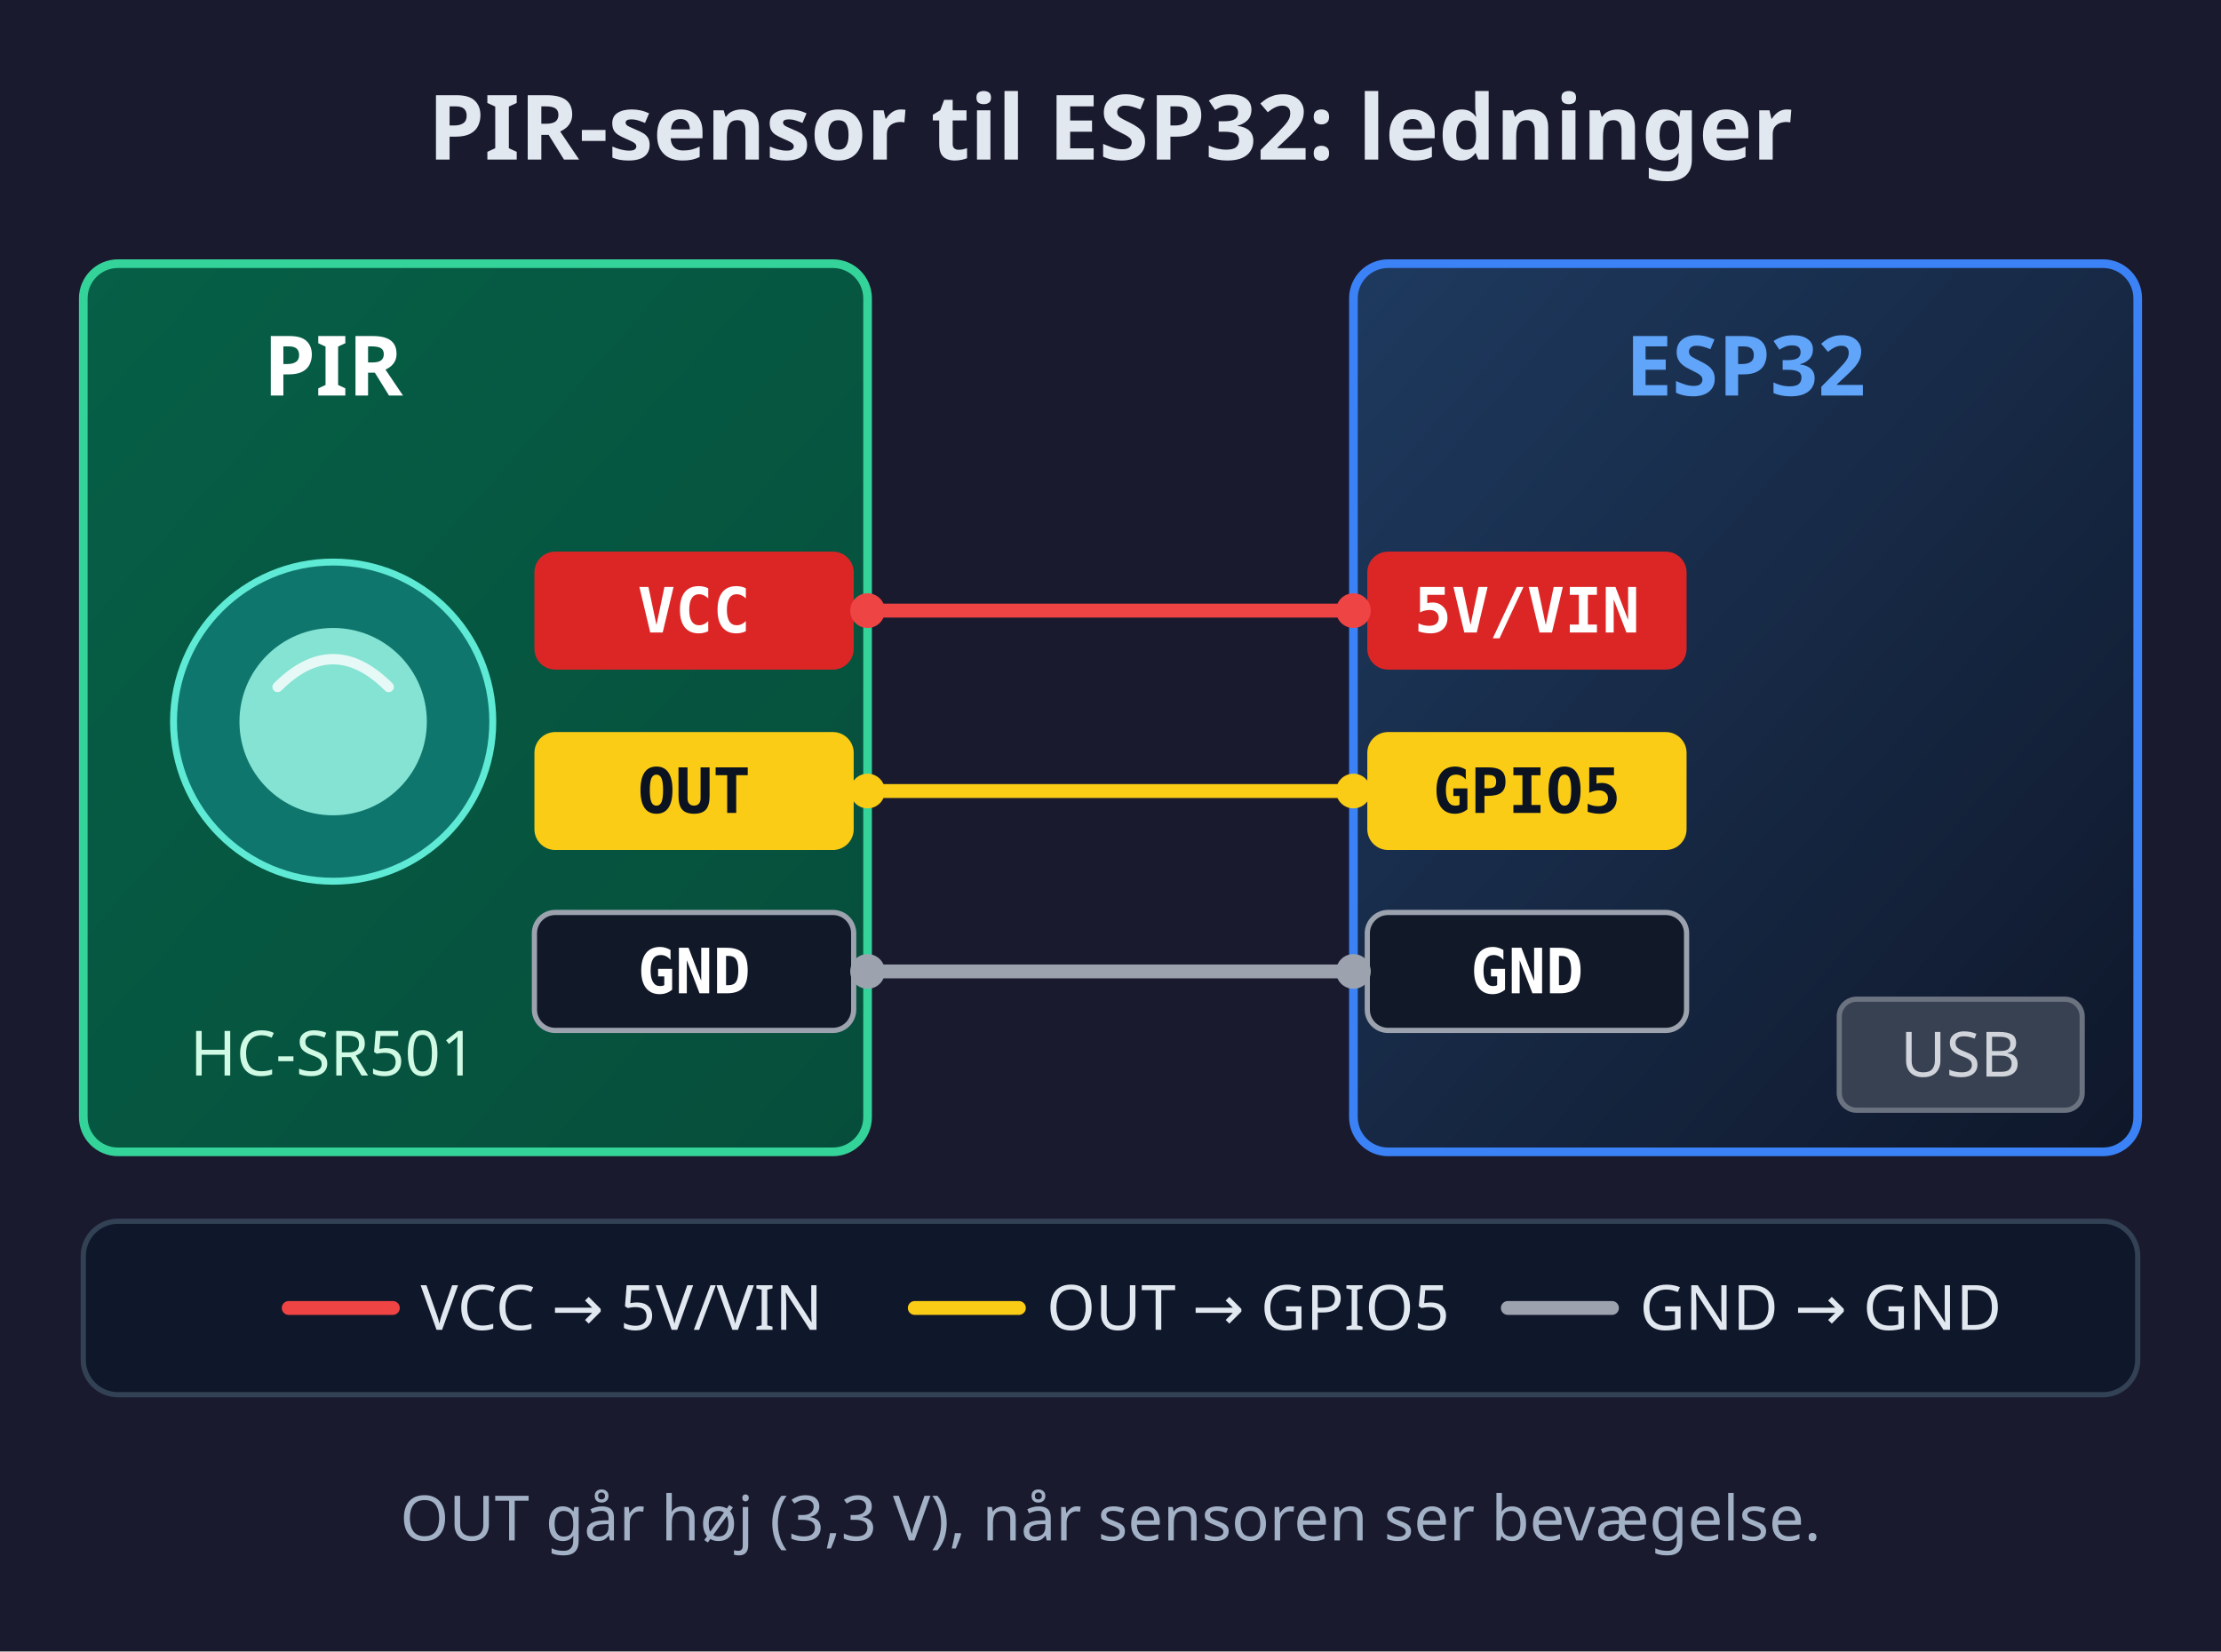
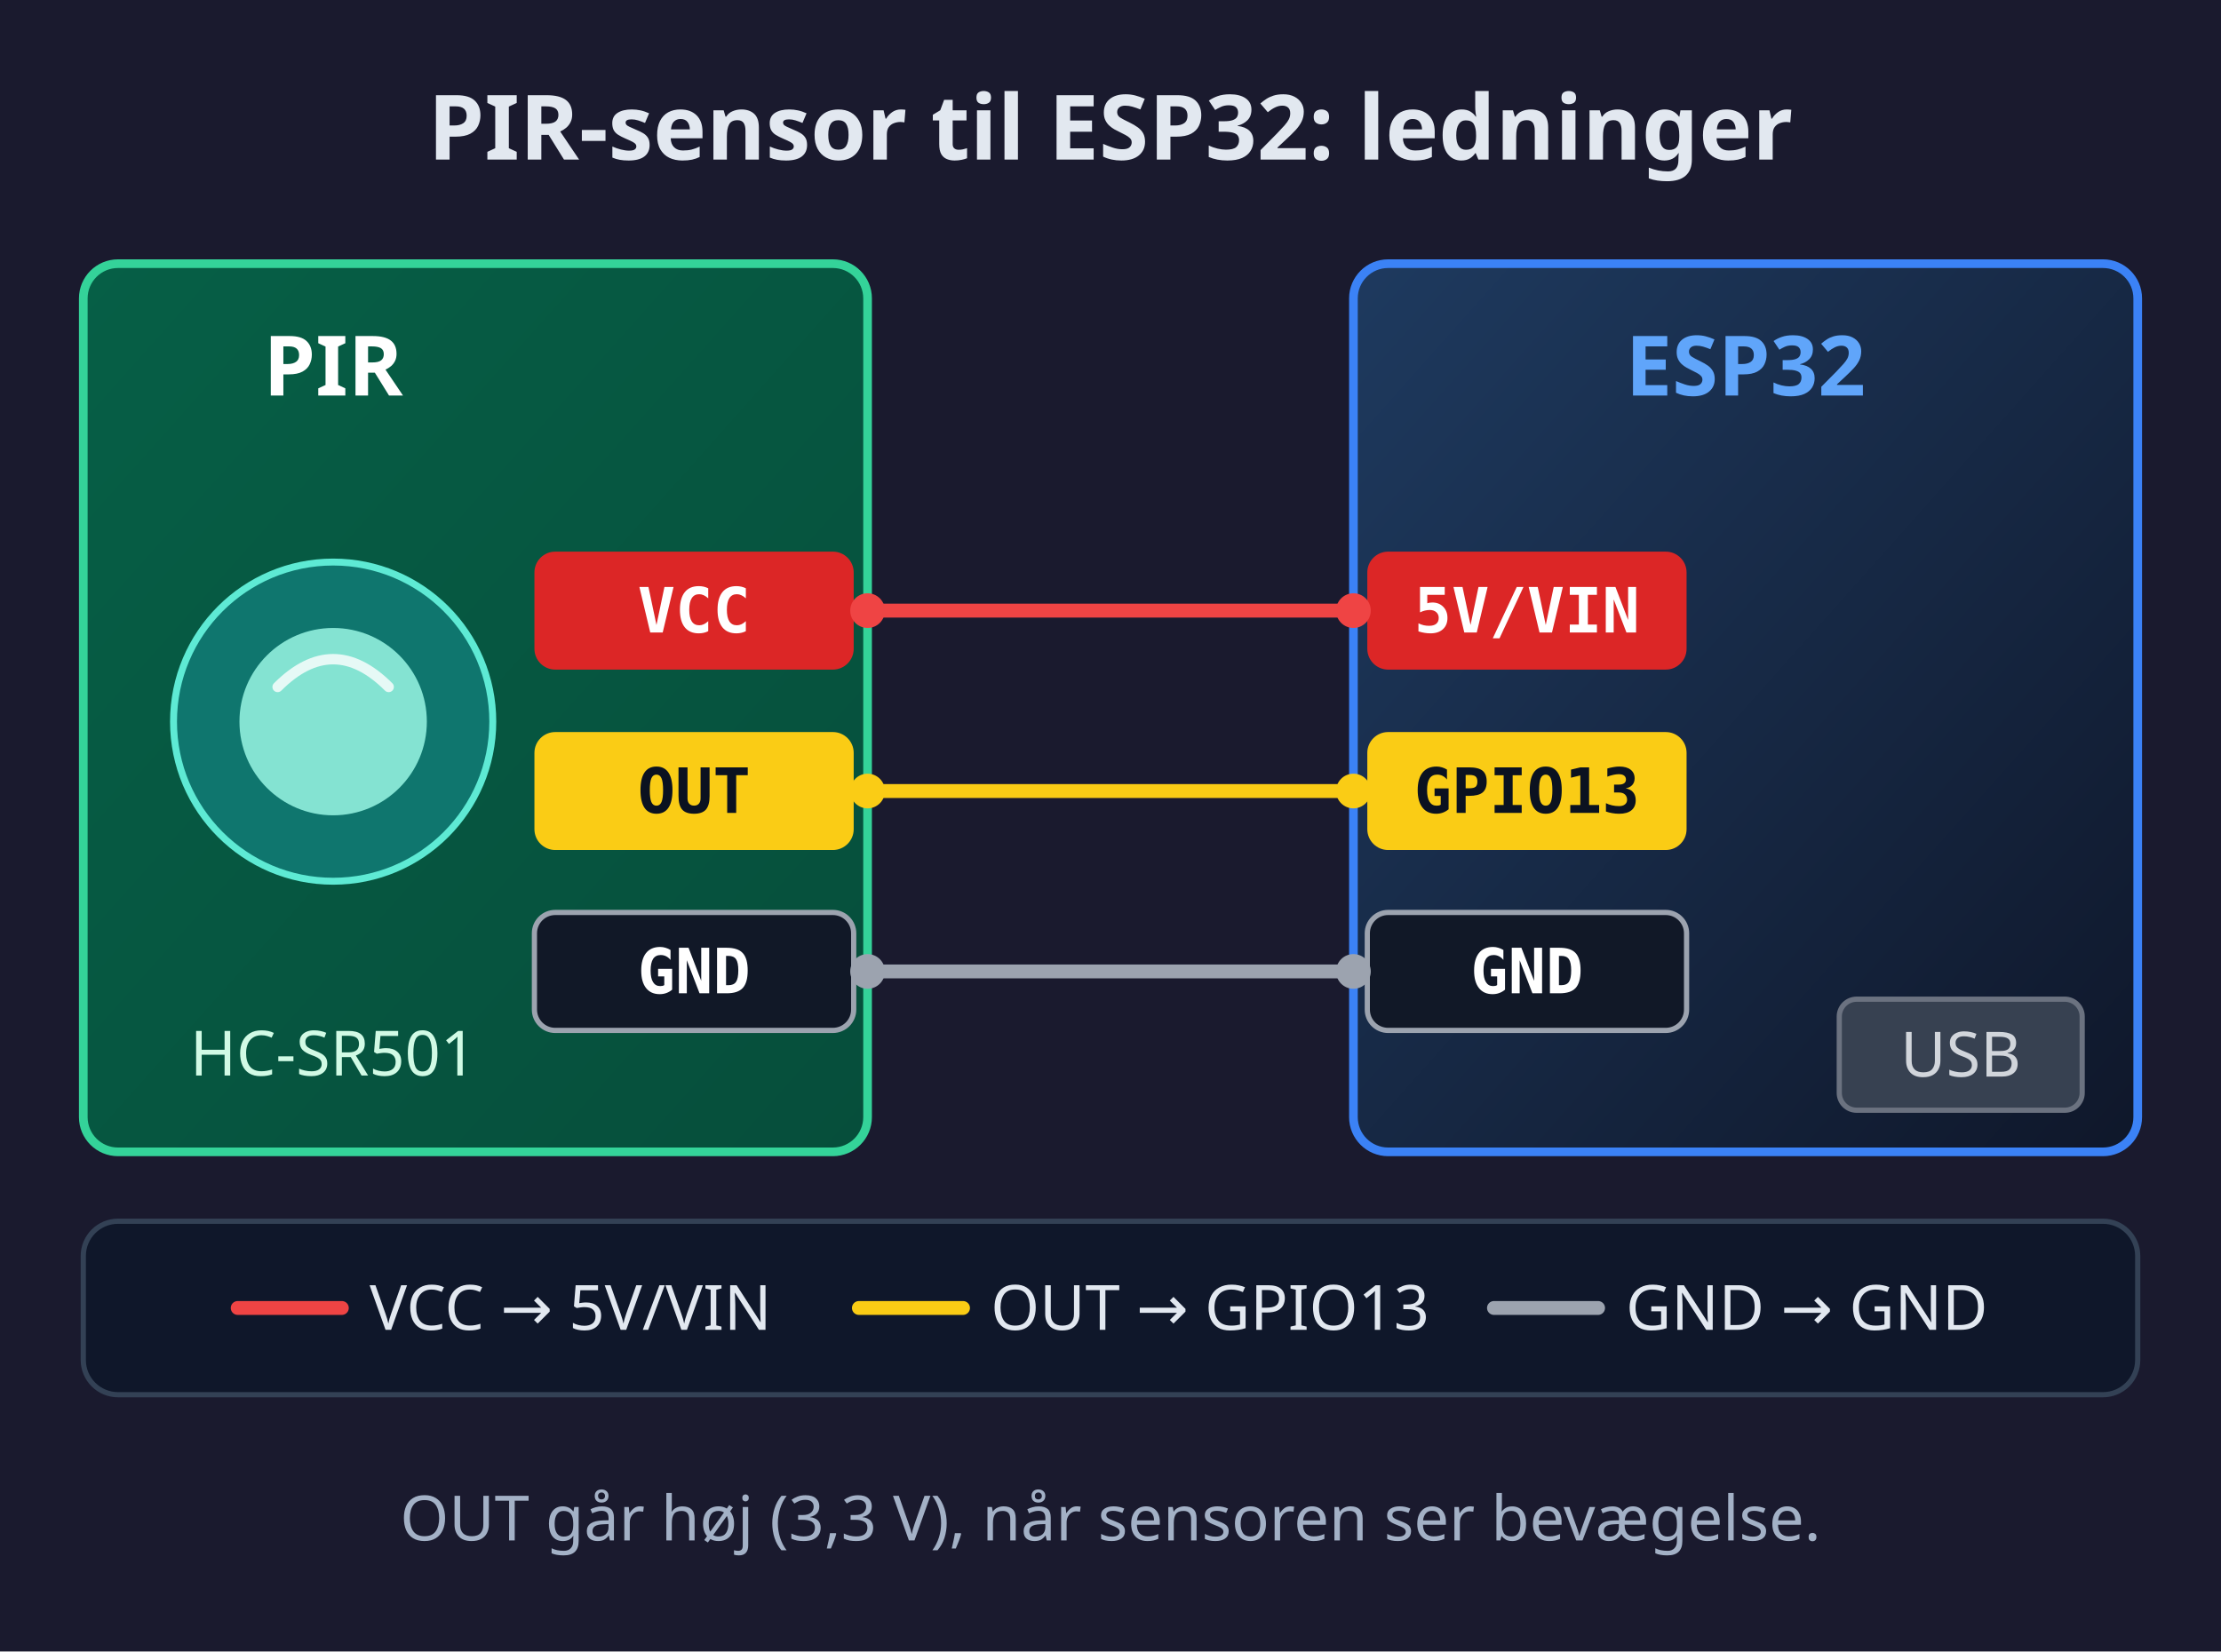
<svg xmlns="http://www.w3.org/2000/svg" viewBox="0 0 640 476" role="img" lang="da" font-family="system-ui, sans-serif">
  <defs>
    <linearGradient id="sensor" x1="0" y1="0" x2="1" y2="1">
      <stop offset="0" stop-color="#065f46" />
      <stop offset="1" stop-color="#064e3b" />
    </linearGradient>
    <linearGradient id="esp" x1="0" y1="0" x2="1" y2="1">
      <stop offset="0" stop-color="#1e3a5f" />
      <stop offset="1" stop-color="#0f172a" />
    </linearGradient>
  </defs>
  <rect x="0" y="0" width="640" height="476" fill="#1a1a2e" />
  <text x="320" y="46" font-size="26" fill="#e2e8f0" text-anchor="middle" font-weight="700">PIR-sensor til ESP32: ledninger</text>
  <rect x="24" y="76" width="226" height="256" rx="10" fill="url(#sensor)" stroke="#34d399" stroke-width="2.5" />
  <text x="96" y="114" font-size="24" fill="#ffffff" text-anchor="middle" font-weight="700">PIR</text>
  <circle cx="96" cy="208" r="46" fill="#0f766e" stroke="#5eead4" stroke-width="2" />
  <circle cx="96" cy="208" r="27" fill="#99f6e4" opacity="0.85" />
  <path d="M80 198Q96 182 112 198" fill="none" stroke="#ffffff" stroke-width="3" stroke-linecap="round" stroke-linejoin="round" opacity="0.8" />
  <rect x="154" y="159" width="92" height="34" rx="6" fill="#dc2626" />
  <text x="200" y="182.3" font-size="18" fill="#ffffff" text-anchor="middle" font-weight="700" font-family="ui-monospace, Menlo, Consolas, monospace">VCC</text>
  <rect x="154" y="211" width="92" height="34" rx="6" fill="#facc15" />
  <text x="200" y="234.3" font-size="18" fill="#0b1220" text-anchor="middle" font-weight="700" font-family="ui-monospace, Menlo, Consolas, monospace">OUT</text>
  <rect x="154" y="263" width="92" height="34" rx="6" fill="#111827" stroke="#9ca3af" stroke-width="1.5" />
  <text x="200" y="286.3" font-size="18" fill="#ffffff" text-anchor="middle" font-weight="700" font-family="ui-monospace, Menlo, Consolas, monospace">GND</text>
  <rect x="390" y="76" width="226" height="256" rx="10" fill="url(#esp)" stroke="#3b82f6" stroke-width="2.5" />
  <text x="503" y="114" font-size="24" fill="#60a5fa" text-anchor="middle" font-weight="700">ESP32</text>
  <rect x="394" y="159" width="92" height="34" rx="6" fill="#dc2626" />
  <text x="440" y="182.3" font-size="18" fill="#ffffff" text-anchor="middle" font-weight="700" font-family="ui-monospace, Menlo, Consolas, monospace">5V/VIN</text>
  <rect x="394" y="211" width="92" height="34" rx="6" fill="#facc15" />
-   <text x="440" y="234.3" font-size="18" fill="#0b1220" text-anchor="middle" font-weight="700" font-family="ui-monospace, Menlo, Consolas, monospace">GPIO5</text>
+   <text x="440" y="234.3" font-size="18" fill="#0b1220" text-anchor="middle" font-weight="700" font-family="ui-monospace, Menlo, Consolas, monospace">GPIO13</text>
  <rect x="394" y="263" width="92" height="34" rx="6" fill="#111827" stroke="#9ca3af" stroke-width="1.5" />
  <text x="440" y="286.3" font-size="18" fill="#ffffff" text-anchor="middle" font-weight="700" font-family="ui-monospace, Menlo, Consolas, monospace">GND</text>
  <rect x="530" y="288" width="70" height="32" rx="5" fill="#374151" stroke="#6b7280" stroke-width="1.5" />
  <text x="565" y="310.3" font-size="18" fill="#d1d5db" text-anchor="middle">USB</text>
  <path d="M250 176L390 176" fill="none" stroke="#ef4444" stroke-width="4" stroke-linecap="round" stroke-linejoin="round" />
  <circle cx="250" cy="176" r="5" fill="#ef4444" />
  <circle cx="390" cy="176" r="5" fill="#ef4444" />
  <path d="M250 228L390 228" fill="none" stroke="#facc15" stroke-width="4" stroke-linecap="round" stroke-linejoin="round" />
  <circle cx="250" cy="228" r="5" fill="#facc15" />
  <circle cx="390" cy="228" r="5" fill="#facc15" />
  <path d="M250 280L390 280" fill="none" stroke="#9ca3af" stroke-width="4" stroke-linecap="round" stroke-linejoin="round" />
  <circle cx="250" cy="280" r="5" fill="#9ca3af" />
  <circle cx="390" cy="280" r="5" fill="#9ca3af" />
  <text x="96" y="310" font-size="18" fill="#d1fae5" text-anchor="middle">HC-SR501</text>
  <rect x="24" y="352" width="592" height="50" rx="10" fill="#0f172a" stroke="#334155" stroke-width="1.5" />
-   <path d="M83.2 377L113.2 377" fill="none" stroke="#ef4444" stroke-width="4" stroke-linecap="round" stroke-linejoin="round" />
-   <text x="121.2" y="383.3" font-size="18" fill="#e2e8f0">VCC → 5V/VIN</text>
-   <path d="M263.6 377L293.6 377" fill="none" stroke="#facc15" stroke-width="4" stroke-linecap="round" stroke-linejoin="round" />
-   <text x="301.6" y="383.3" font-size="18" fill="#e2e8f0">OUT → GPIO5</text>
-   <path d="M434.5 377L464.5 377" fill="none" stroke="#9ca3af" stroke-width="4" stroke-linecap="round" stroke-linejoin="round" />
-   <text x="472.5" y="383.3" font-size="18" fill="#e2e8f0">GND → GND</text>
+   <path d="M68.5 377L98.5 377" fill="none" stroke="#ef4444" stroke-width="4" stroke-linecap="round" stroke-linejoin="round" />
+   <text x="106.5" y="383.3" font-size="18" fill="#e2e8f0">VCC → 5V/VIN</text>
+   <path d="M247.5 377L277.5 377" fill="none" stroke="#facc15" stroke-width="4" stroke-linecap="round" stroke-linejoin="round" />
+   <text x="285.5" y="383.3" font-size="18" fill="#e2e8f0">OUT → GPIO13</text>
+   <path d="M430.5 377L460.5 377" fill="none" stroke="#9ca3af" stroke-width="4" stroke-linecap="round" stroke-linejoin="round" />
+   <text x="468.5" y="383.3" font-size="18" fill="#e2e8f0">GND → GND</text>
  <text x="320" y="444" font-size="18" fill="#a3b1c6" text-anchor="middle">OUT går høj (3,3 V), når sensoren ser bevægelse.</text>
</svg>
